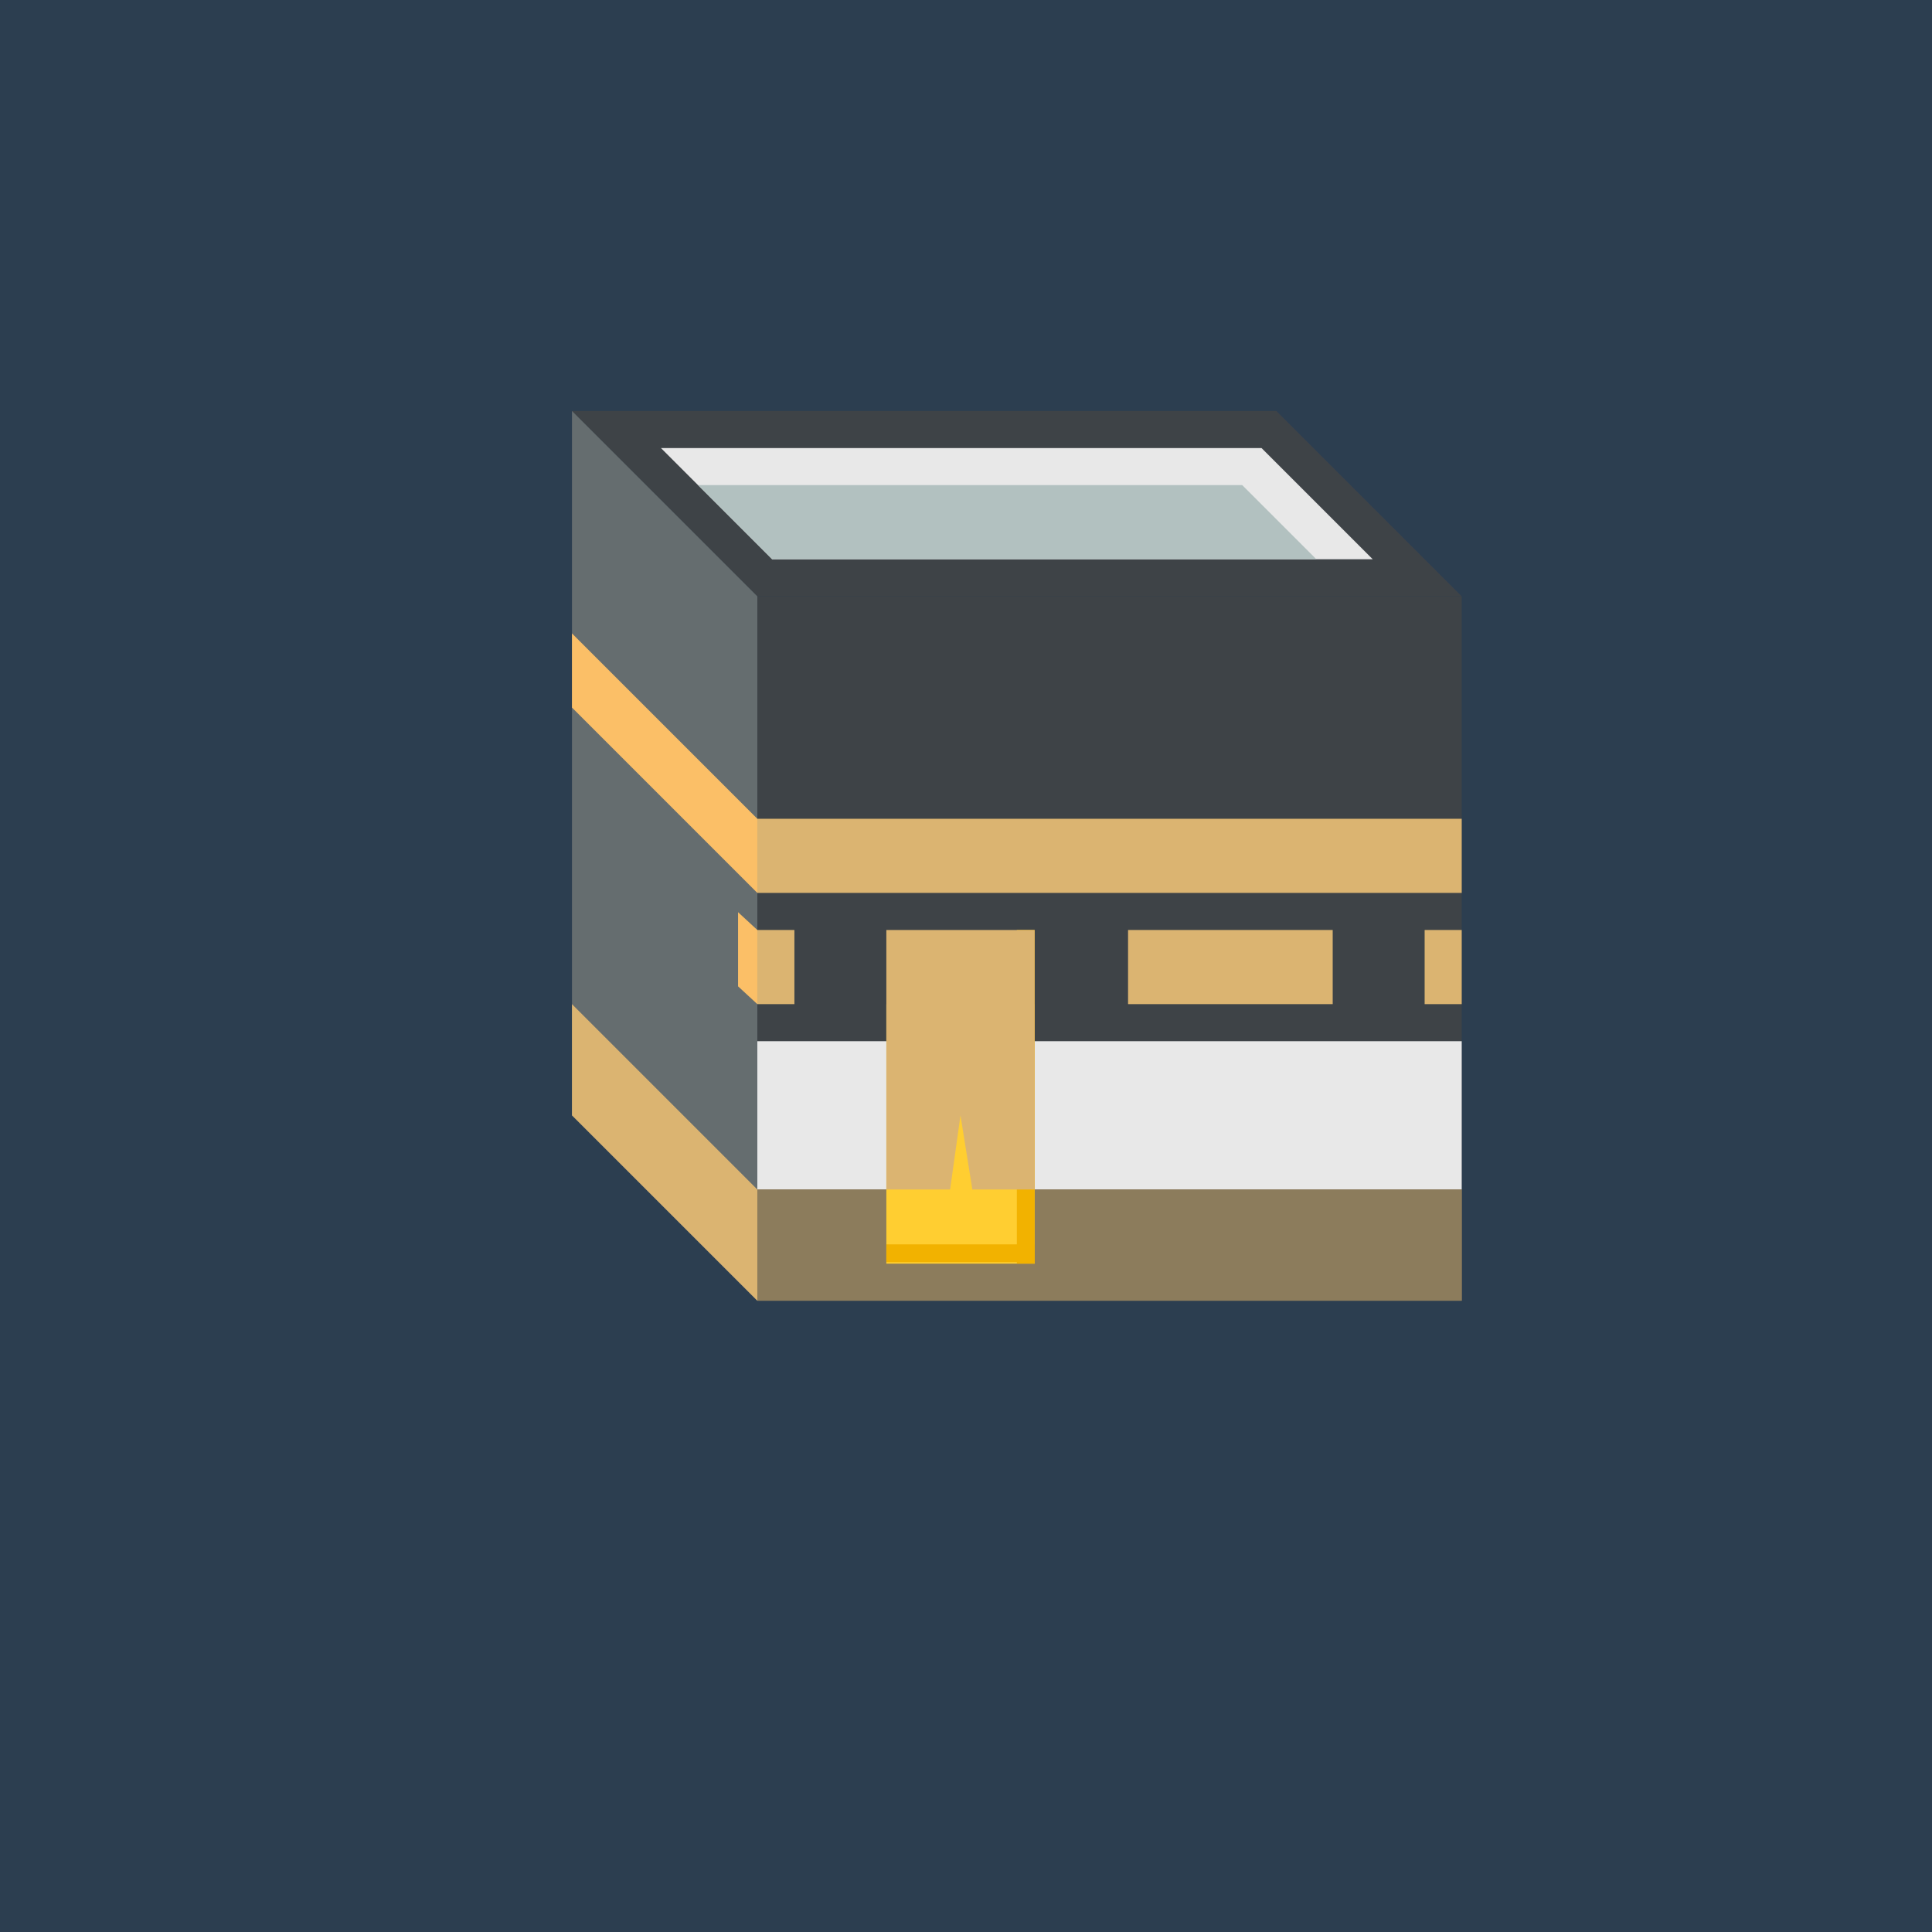
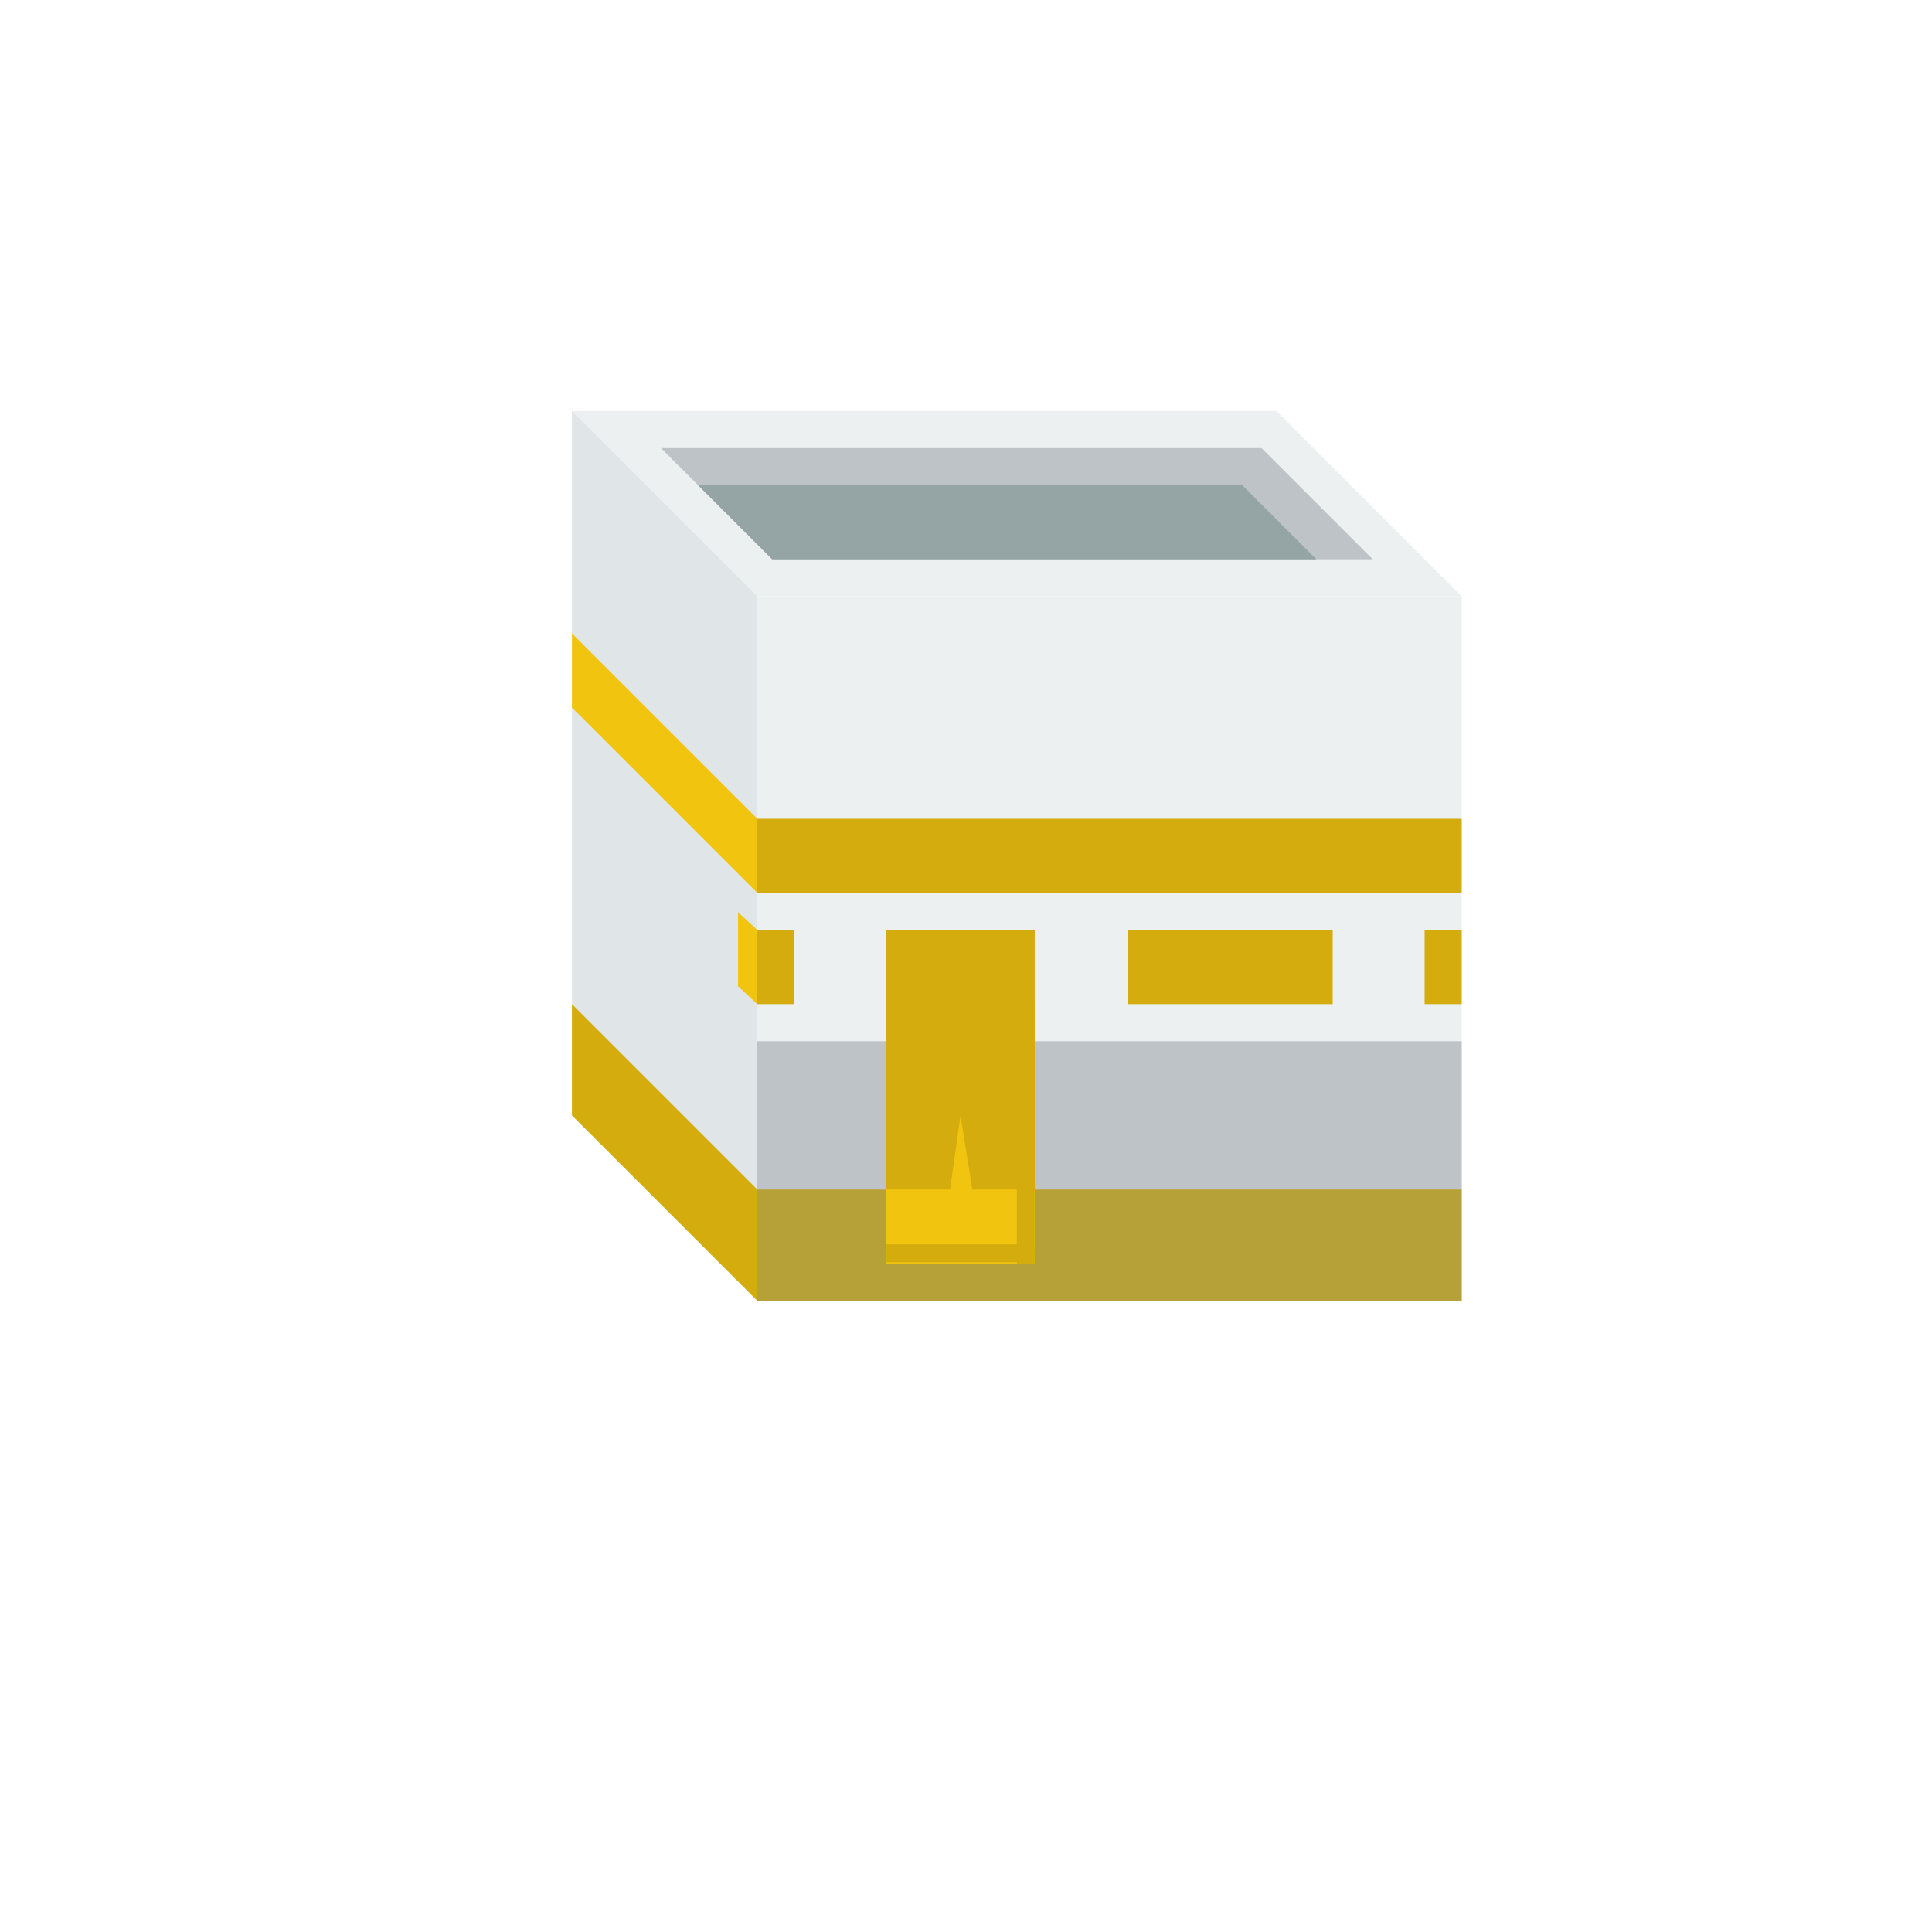
<svg xmlns="http://www.w3.org/2000/svg" width="456" height="456" viewBox="0 0 456 456">
-   <rect width="456" height="456" fill="#2C3E50" />
  <g transform="translate(128, 90) scale(3.5)">
-     <g fill="#3e4347">
+     <g fill="#ECF0F1">
      <path d="M14.5 62L2 49.5V2l12.5 12.5z" />
      <path d="M14.5 14.5H62V62H14.5z" />
      <path d="M62 14.5H14.5L2 2h47.5z" />
    </g>
-     <path d="M15.5 12H56l-7.5-7.5H8l7.5 7.5z" fill="#e8e8e8" />
-     <path fill="#b2c1c0" d="M10.5 7l5 5h36.7l-5-5z" />
-     <path fill="#dbb471" d="M14.5 29.5H62v5H14.5z" />
-     <path opacity=".33" fill="#b2c1c0" d="M14.5 62L2 49.5V2l12.5 12.5z" />
-     <path fill="#fbbf67" d="M14.5 34.5L2 22v-5l12.5 12.5z" />
-     <g fill="#dbb471">
+     <path d="M15.5 12H56l-7.5-7.5H8l7.5 7.5z" fill="#BDC3C7" />
+     <path fill="#95A5A6" d="M10.5 7l5 5h36.7l-5-5z" />
+     <path fill="#D4AC0D" d="M14.5 29.5H62v5H14.5z" />
+     <path opacity=".25" fill="#BDC3C7" d="M14.5 62L2 49.5V2l12.5 12.5z" />
+     <path fill="#F1C40F" d="M14.5 34.5L2 22v-5l12.5 12.5z" />
+     <g fill="#D4AC0D">
      <path d="M39.5 37h13.8v5H39.5z" />
      <path d="M59.5 37H62v5h-2.5z" />
      <path d="M14.5 37H17v5h-2.5z" />
    </g>
-     <path fill="#fbbf67" d="M13.2 35.8v5l1.3 1.2v-5z" />
-     <g fill="#e8e8e8">
+     <path fill="#F1C40F" d="M13.2 35.8v5l1.3 1.2v-5z" />
+     <g fill="#BDC3C7">
      <path d="M33.2 44.5H62v10H33.2z" />
      <path d="M14.5 44.5h8.8v10h-8.8z" />
    </g>
-     <path fill="#dbb471" d="M14.5 54.5H62V62H14.5z" />
-     <path opacity=".5" fill="#3e4347" d="M14.5 54.5H62V62H14.5z" />
-     <path fill="#dbb471" d="M14.5 62L2 49.5V42l12.5 12.5z" />
-     <path fill="#ffce31" d="M23.2 42h10v17.5h-10z" />
-     <g fill="#f2b200">
+     <path fill="#D4AC0D" d="M14.5 54.5H62V62H14.5z" />
+     <path opacity=".35" fill="#7F8C8D" d="M14.5 54.5H62V62H14.5z" />
+     <path fill="#D4AC0D" d="M14.5 62L2 49.5V42l12.5 12.5z" />
+     <path fill="#F1C40F" d="M23.2 42h10v17.5h-10z" />
+     <g fill="#D4AC0D">
      <path d="M23.2 58.2h10v1.2h-10z" />
      <path d="M32 37h1.2v22.5H32z" />
    </g>
-     <path fill="#dbb471" d="M23.2 37v17.5h4.3l.7-5l.8 5h4.2V37z" />
+     <path fill="#D4AC0D" d="M23.2 37v17.5h4.3l.7-5l.8 5h4.2V37z" />
  </g>
</svg>
